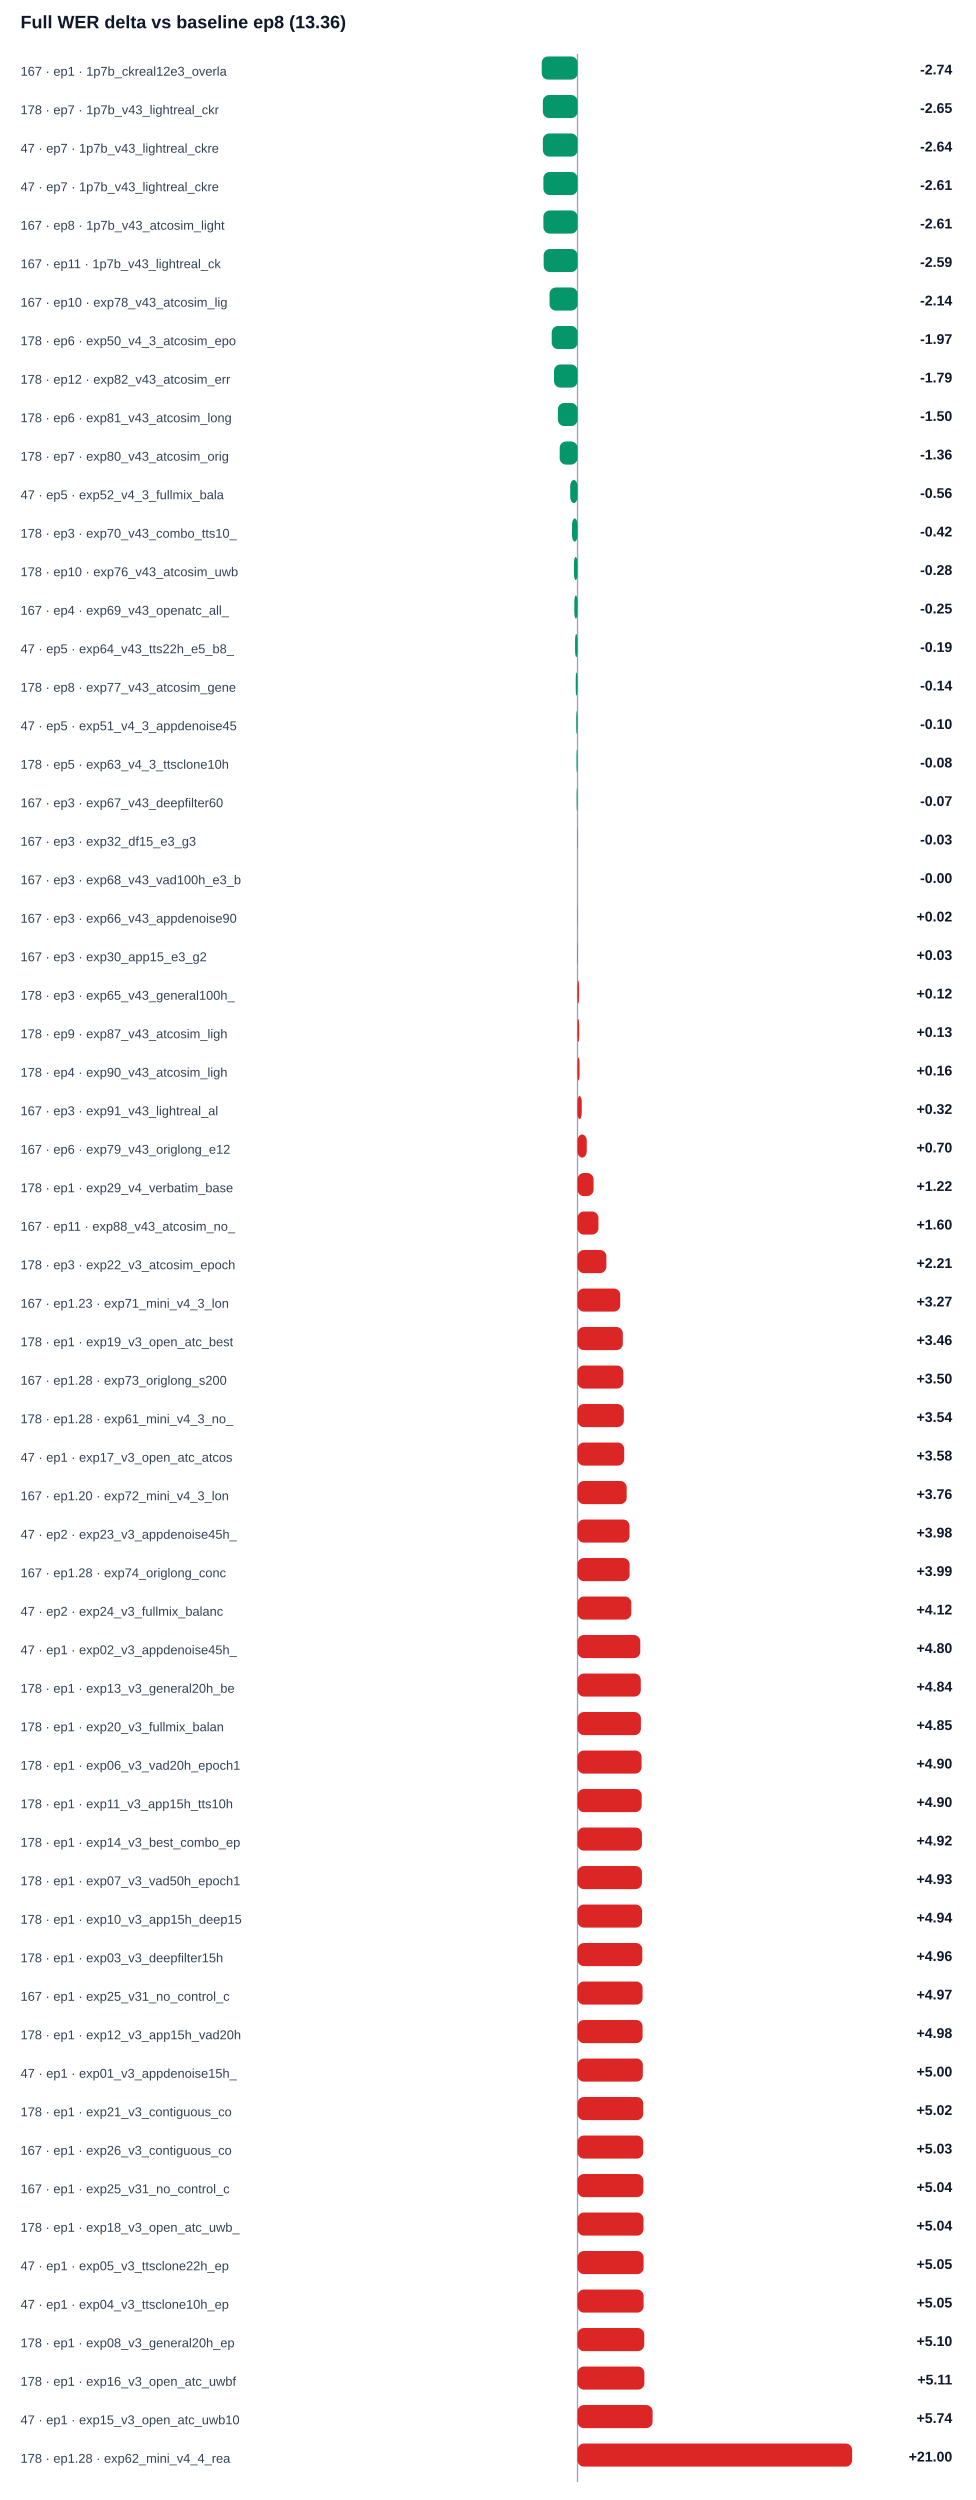
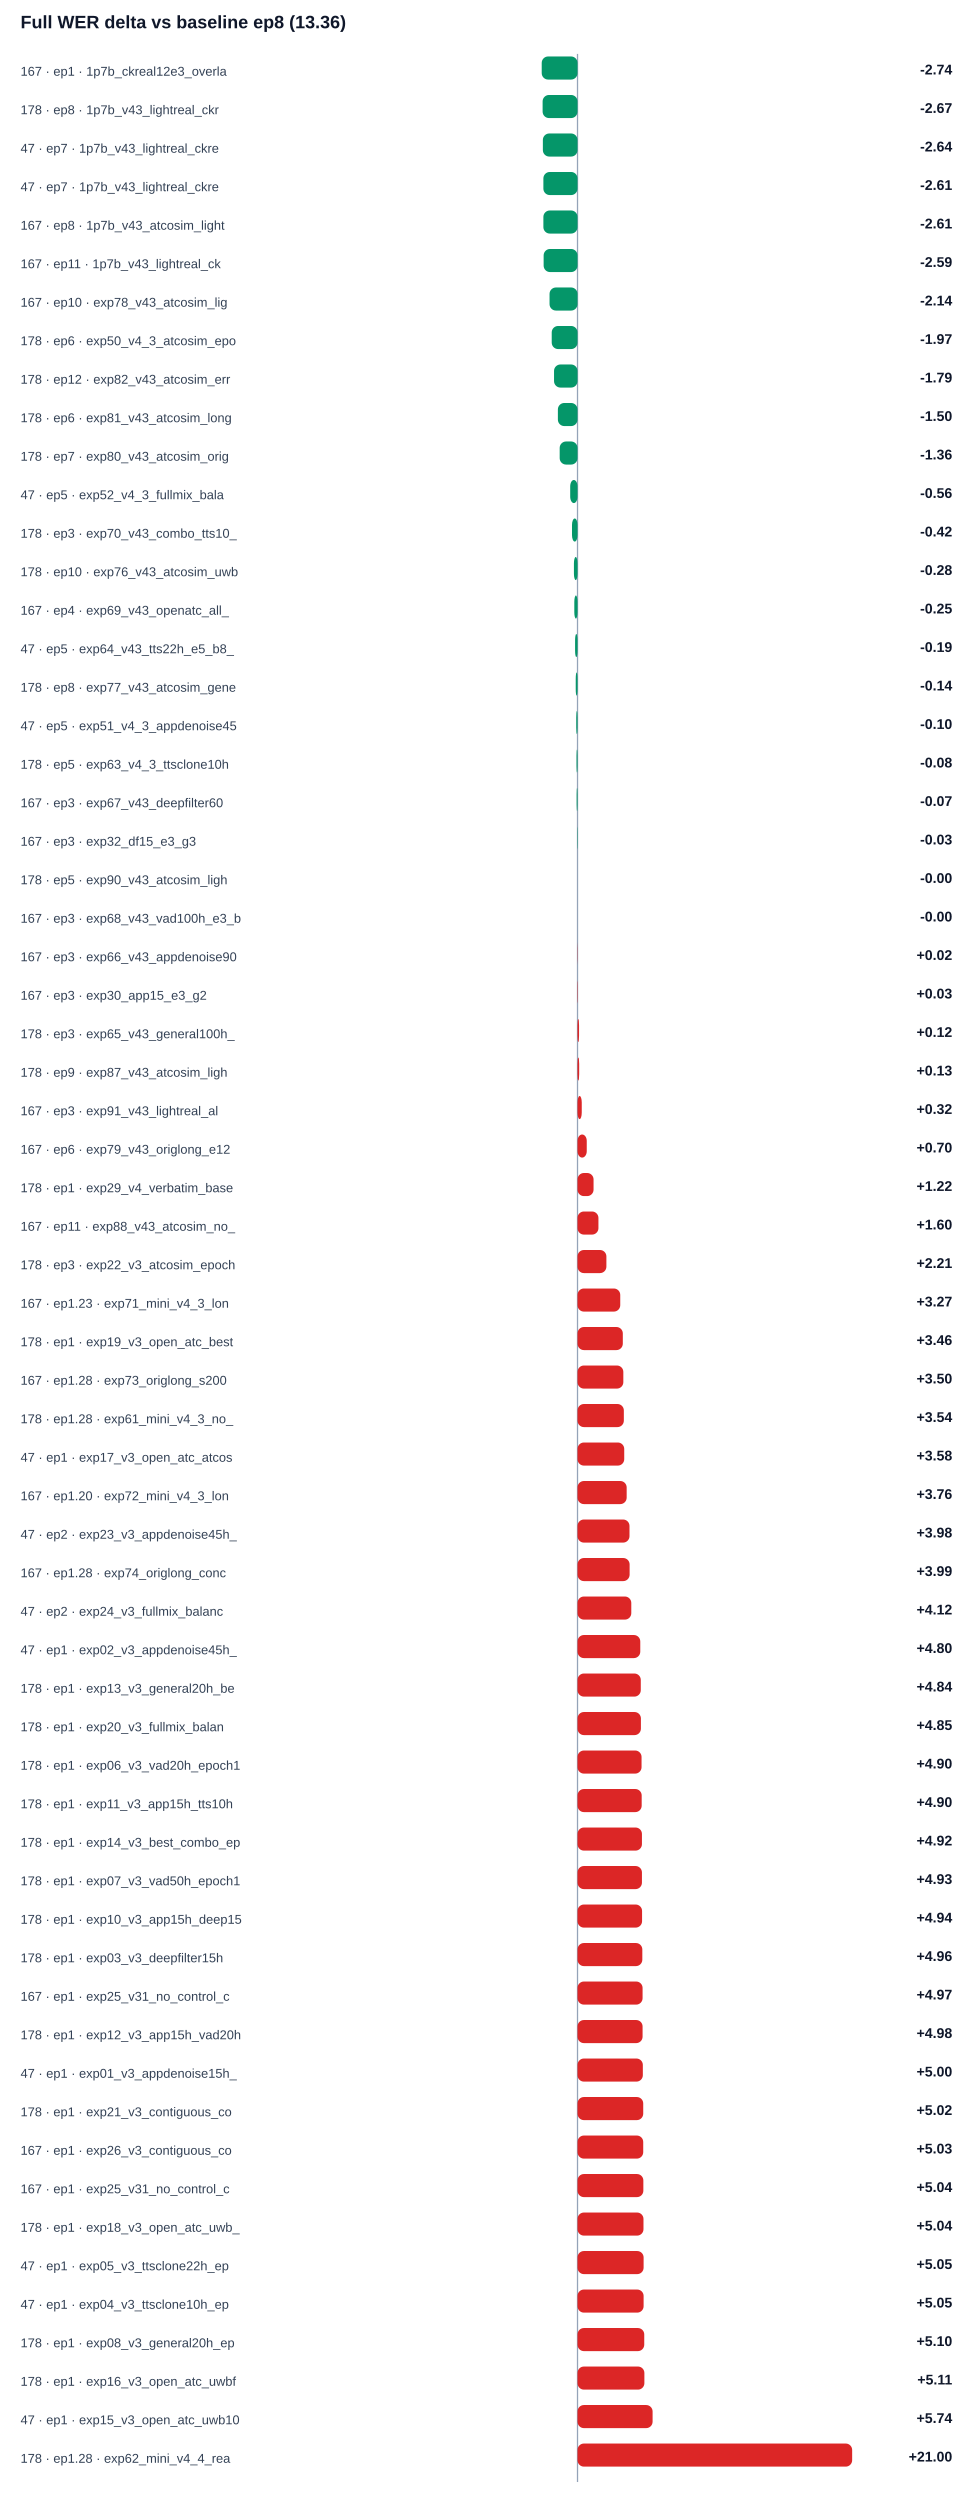
<svg xmlns="http://www.w3.org/2000/svg" width="100%" viewBox="0 0 760 1948" style="max-width:760px;background:#ffffff;border:1px solid #e5e7eb;border-radius:10px;">
  <text x="16.0" y="22.0" font-size="14" fill="#0f172a" text-anchor="start" font-family="Arial, sans-serif" font-weight="700">Full WER delta vs baseline ep8 (13.36)</text>
  <line x1="450" y1="42" x2="450" y2="1934" stroke="#94a3b8" />
  <text x="16.0" y="59.0" font-size="10" fill="#334155" text-anchor="start" font-family="Arial, sans-serif" font-weight="400">167 · ep1 · 1p7b_ckreal12e3_overla</text>
  <rect x="422.1" y="44" width="27.9" height="18" rx="5" fill="#059669" />
  <text x="742.0" y="58.0" font-size="11" fill="#0f172a" text-anchor="end" font-family="Arial, sans-serif" font-weight="700">-2.74</text>
-   <text x="16.0" y="89.0" font-size="10" fill="#334155" text-anchor="start" font-family="Arial, sans-serif" font-weight="400">178 · ep7 · 1p7b_v43_lightreal_ckr</text>
-   <rect x="423.0" y="74" width="27.0" height="18" rx="5" fill="#059669" />
-   <text x="742.0" y="88.0" font-size="11" fill="#0f172a" text-anchor="end" font-family="Arial, sans-serif" font-weight="700">-2.65</text>
+   <text x="16.0" y="89.0" font-size="10" fill="#334155" text-anchor="start" font-family="Arial, sans-serif" font-weight="400">178 · ep8 · 1p7b_v43_lightreal_ckr</text>
+   <rect x="422.8" y="74" width="27.2" height="18" rx="5" fill="#059669" />
+   <text x="742.0" y="88.0" font-size="11" fill="#0f172a" text-anchor="end" font-family="Arial, sans-serif" font-weight="700">-2.67</text>
  <text x="16.0" y="119.0" font-size="10" fill="#334155" text-anchor="start" font-family="Arial, sans-serif" font-weight="400">47 · ep7 · 1p7b_v43_lightreal_ckre</text>
  <rect x="423.0" y="104" width="27.0" height="18" rx="5" fill="#059669" />
  <text x="742.0" y="118.0" font-size="11" fill="#0f172a" text-anchor="end" font-family="Arial, sans-serif" font-weight="700">-2.64</text>
  <text x="16.0" y="149.0" font-size="10" fill="#334155" text-anchor="start" font-family="Arial, sans-serif" font-weight="400">47 · ep7 · 1p7b_v43_lightreal_ckre</text>
  <rect x="423.4" y="134" width="26.6" height="18" rx="5" fill="#059669" />
  <text x="742.0" y="148.0" font-size="11" fill="#0f172a" text-anchor="end" font-family="Arial, sans-serif" font-weight="700">-2.61</text>
  <text x="16.0" y="179.0" font-size="10" fill="#334155" text-anchor="start" font-family="Arial, sans-serif" font-weight="400">167 · ep8 · 1p7b_v43_atcosim_light</text>
  <rect x="423.4" y="164" width="26.6" height="18" rx="5" fill="#059669" />
  <text x="742.0" y="178.0" font-size="11" fill="#0f172a" text-anchor="end" font-family="Arial, sans-serif" font-weight="700">-2.61</text>
  <text x="16.0" y="209.0" font-size="10" fill="#334155" text-anchor="start" font-family="Arial, sans-serif" font-weight="400">167 · ep11 · 1p7b_v43_lightreal_ck</text>
  <rect x="423.6" y="194" width="26.4" height="18" rx="5" fill="#059669" />
  <text x="742.0" y="208.0" font-size="11" fill="#0f172a" text-anchor="end" font-family="Arial, sans-serif" font-weight="700">-2.59</text>
  <text x="16.0" y="239.0" font-size="10" fill="#334155" text-anchor="start" font-family="Arial, sans-serif" font-weight="400">167 · ep10 · exp78_v43_atcosim_lig</text>
  <rect x="428.2" y="224" width="21.8" height="18" rx="5" fill="#059669" />
  <text x="742.0" y="238.0" font-size="11" fill="#0f172a" text-anchor="end" font-family="Arial, sans-serif" font-weight="700">-2.14</text>
  <text x="16.0" y="269.0" font-size="10" fill="#334155" text-anchor="start" font-family="Arial, sans-serif" font-weight="400">178 · ep6 · exp50_v4_3_atcosim_epo</text>
  <rect x="429.9" y="254" width="20.1" height="18" rx="5" fill="#059669" />
  <text x="742.0" y="268.0" font-size="11" fill="#0f172a" text-anchor="end" font-family="Arial, sans-serif" font-weight="700">-1.97</text>
  <text x="16.0" y="299.0" font-size="10" fill="#334155" text-anchor="start" font-family="Arial, sans-serif" font-weight="400">178 · ep12 · exp82_v43_atcosim_err</text>
  <rect x="431.7" y="284" width="18.3" height="18" rx="5" fill="#059669" />
  <text x="742.0" y="298.0" font-size="11" fill="#0f172a" text-anchor="end" font-family="Arial, sans-serif" font-weight="700">-1.79</text>
  <text x="16.0" y="329.0" font-size="10" fill="#334155" text-anchor="start" font-family="Arial, sans-serif" font-weight="400">178 · ep6 · exp81_v43_atcosim_long</text>
  <rect x="434.7" y="314" width="15.3" height="18" rx="5" fill="#059669" />
  <text x="742.0" y="328.0" font-size="11" fill="#0f172a" text-anchor="end" font-family="Arial, sans-serif" font-weight="700">-1.50</text>
  <text x="16.0" y="359.0" font-size="10" fill="#334155" text-anchor="start" font-family="Arial, sans-serif" font-weight="400">178 · ep7 · exp80_v43_atcosim_orig</text>
  <rect x="436.1" y="344" width="13.9" height="18" rx="5" fill="#059669" />
  <text x="742.0" y="358.0" font-size="11" fill="#0f172a" text-anchor="end" font-family="Arial, sans-serif" font-weight="700">-1.36</text>
  <text x="16.0" y="389.0" font-size="10" fill="#334155" text-anchor="start" font-family="Arial, sans-serif" font-weight="400">47 · ep5 · exp52_v4_3_fullmix_bala</text>
  <rect x="444.3" y="374" width="5.7" height="18" rx="5" fill="#059669" />
  <text x="742.0" y="388.0" font-size="11" fill="#0f172a" text-anchor="end" font-family="Arial, sans-serif" font-weight="700">-0.56</text>
  <text x="16.0" y="419.0" font-size="10" fill="#334155" text-anchor="start" font-family="Arial, sans-serif" font-weight="400">178 · ep3 · exp70_v43_combo_tts10_</text>
  <rect x="445.7" y="404" width="4.3" height="18" rx="5" fill="#059669" />
  <text x="742.0" y="418.0" font-size="11" fill="#0f172a" text-anchor="end" font-family="Arial, sans-serif" font-weight="700">-0.42</text>
  <text x="16.0" y="449.0" font-size="10" fill="#334155" text-anchor="start" font-family="Arial, sans-serif" font-weight="400">178 · ep10 · exp76_v43_atcosim_uwb</text>
  <rect x="447.2" y="434" width="2.8" height="18" rx="5" fill="#059669" />
  <text x="742.0" y="448.0" font-size="11" fill="#0f172a" text-anchor="end" font-family="Arial, sans-serif" font-weight="700">-0.28</text>
  <text x="16.0" y="479.0" font-size="10" fill="#334155" text-anchor="start" font-family="Arial, sans-serif" font-weight="400">167 · ep4 · exp69_v43_openatc_all_</text>
  <rect x="447.5" y="464" width="2.5" height="18" rx="5" fill="#059669" />
  <text x="742.0" y="478.0" font-size="11" fill="#0f172a" text-anchor="end" font-family="Arial, sans-serif" font-weight="700">-0.25</text>
  <text x="16.0" y="509.0" font-size="10" fill="#334155" text-anchor="start" font-family="Arial, sans-serif" font-weight="400">47 · ep5 · exp64_v43_tts22h_e5_b8_</text>
  <rect x="448.1" y="494" width="1.9" height="18" rx="5" fill="#059669" />
  <text x="742.0" y="508.0" font-size="11" fill="#0f172a" text-anchor="end" font-family="Arial, sans-serif" font-weight="700">-0.19</text>
  <text x="16.0" y="539.0" font-size="10" fill="#334155" text-anchor="start" font-family="Arial, sans-serif" font-weight="400">178 · ep8 · exp77_v43_atcosim_gene</text>
  <rect x="448.6" y="524" width="1.4" height="18" rx="5" fill="#059669" />
  <text x="742.0" y="538.0" font-size="11" fill="#0f172a" text-anchor="end" font-family="Arial, sans-serif" font-weight="700">-0.14</text>
  <text x="16.0" y="569.0" font-size="10" fill="#334155" text-anchor="start" font-family="Arial, sans-serif" font-weight="400">47 · ep5 · exp51_v4_3_appdenoise45</text>
  <rect x="449.0" y="554" width="1.0" height="18" rx="5" fill="#059669" />
  <text x="742.0" y="568.0" font-size="11" fill="#0f172a" text-anchor="end" font-family="Arial, sans-serif" font-weight="700">-0.10</text>
  <text x="16.0" y="599.0" font-size="10" fill="#334155" text-anchor="start" font-family="Arial, sans-serif" font-weight="400">178 · ep5 · exp63_v4_3_ttsclone10h</text>
  <rect x="449.2" y="584" width="0.8" height="18" rx="5" fill="#059669" />
  <text x="742.0" y="598.0" font-size="11" fill="#0f172a" text-anchor="end" font-family="Arial, sans-serif" font-weight="700">-0.08</text>
  <text x="16.0" y="629.0" font-size="10" fill="#334155" text-anchor="start" font-family="Arial, sans-serif" font-weight="400">167 · ep3 · exp67_v43_deepfilter60</text>
  <rect x="449.3" y="614" width="0.7" height="18" rx="5" fill="#059669" />
  <text x="742.0" y="628.0" font-size="11" fill="#0f172a" text-anchor="end" font-family="Arial, sans-serif" font-weight="700">-0.07</text>
  <text x="16.0" y="659.0" font-size="10" fill="#334155" text-anchor="start" font-family="Arial, sans-serif" font-weight="400">167 · ep3 · exp32_df15_e3_g3</text>
  <rect x="449.7" y="644" width="0.3" height="18" rx="5" fill="#059669" />
  <text x="742.0" y="658.0" font-size="11" fill="#0f172a" text-anchor="end" font-family="Arial, sans-serif" font-weight="700">-0.03</text>
-   <text x="16.0" y="689.0" font-size="10" fill="#334155" text-anchor="start" font-family="Arial, sans-serif" font-weight="400">167 · ep3 · exp68_v43_vad100h_e3_b</text>
+   <text x="16.0" y="689.0" font-size="10" fill="#334155" text-anchor="start" font-family="Arial, sans-serif" font-weight="400">178 · ep5 · exp90_v43_atcosim_ligh</text>
  <rect x="450.0" y="674" width="0.0" height="18" rx="5" fill="#059669" />
  <text x="742.0" y="688.0" font-size="11" fill="#0f172a" text-anchor="end" font-family="Arial, sans-serif" font-weight="700">-0.00</text>
-   <text x="16.0" y="719.0" font-size="10" fill="#334155" text-anchor="start" font-family="Arial, sans-serif" font-weight="400">167 · ep3 · exp66_v43_appdenoise90</text>
-   <rect x="450.0" y="704" width="0.2" height="18" rx="5" fill="#dc2626" />
-   <text x="742.0" y="718.0" font-size="11" fill="#0f172a" text-anchor="end" font-family="Arial, sans-serif" font-weight="700">+0.02</text>
-   <text x="16.0" y="749.0" font-size="10" fill="#334155" text-anchor="start" font-family="Arial, sans-serif" font-weight="400">167 · ep3 · exp30_app15_e3_g2</text>
-   <rect x="450.0" y="734" width="0.3" height="18" rx="5" fill="#dc2626" />
-   <text x="742.0" y="748.0" font-size="11" fill="#0f172a" text-anchor="end" font-family="Arial, sans-serif" font-weight="700">+0.03</text>
-   <text x="16.0" y="779.0" font-size="10" fill="#334155" text-anchor="start" font-family="Arial, sans-serif" font-weight="400">178 · ep3 · exp65_v43_general100h_</text>
-   <rect x="450.0" y="764" width="1.2" height="18" rx="5" fill="#dc2626" />
-   <text x="742.0" y="778.0" font-size="11" fill="#0f172a" text-anchor="end" font-family="Arial, sans-serif" font-weight="700">+0.12</text>
-   <text x="16.0" y="809.0" font-size="10" fill="#334155" text-anchor="start" font-family="Arial, sans-serif" font-weight="400">178 · ep9 · exp87_v43_atcosim_ligh</text>
-   <rect x="450.0" y="794" width="1.3" height="18" rx="5" fill="#dc2626" />
-   <text x="742.0" y="808.0" font-size="11" fill="#0f172a" text-anchor="end" font-family="Arial, sans-serif" font-weight="700">+0.13</text>
-   <text x="16.0" y="839.0" font-size="10" fill="#334155" text-anchor="start" font-family="Arial, sans-serif" font-weight="400">178 · ep4 · exp90_v43_atcosim_ligh</text>
-   <rect x="450.0" y="824" width="1.6" height="18" rx="5" fill="#dc2626" />
-   <text x="742.0" y="838.0" font-size="11" fill="#0f172a" text-anchor="end" font-family="Arial, sans-serif" font-weight="700">+0.16</text>
+   <text x="16.0" y="719.0" font-size="10" fill="#334155" text-anchor="start" font-family="Arial, sans-serif" font-weight="400">167 · ep3 · exp68_v43_vad100h_e3_b</text>
+   <rect x="450.0" y="704" width="0.0" height="18" rx="5" fill="#059669" />
+   <text x="742.0" y="718.0" font-size="11" fill="#0f172a" text-anchor="end" font-family="Arial, sans-serif" font-weight="700">-0.00</text>
+   <text x="16.0" y="749.0" font-size="10" fill="#334155" text-anchor="start" font-family="Arial, sans-serif" font-weight="400">167 · ep3 · exp66_v43_appdenoise90</text>
+   <rect x="450.0" y="734" width="0.2" height="18" rx="5" fill="#dc2626" />
+   <text x="742.0" y="748.0" font-size="11" fill="#0f172a" text-anchor="end" font-family="Arial, sans-serif" font-weight="700">+0.02</text>
+   <text x="16.0" y="779.0" font-size="10" fill="#334155" text-anchor="start" font-family="Arial, sans-serif" font-weight="400">167 · ep3 · exp30_app15_e3_g2</text>
+   <rect x="450.0" y="764" width="0.3" height="18" rx="5" fill="#dc2626" />
+   <text x="742.0" y="778.0" font-size="11" fill="#0f172a" text-anchor="end" font-family="Arial, sans-serif" font-weight="700">+0.03</text>
+   <text x="16.0" y="809.0" font-size="10" fill="#334155" text-anchor="start" font-family="Arial, sans-serif" font-weight="400">178 · ep3 · exp65_v43_general100h_</text>
+   <rect x="450.0" y="794" width="1.2" height="18" rx="5" fill="#dc2626" />
+   <text x="742.0" y="808.0" font-size="11" fill="#0f172a" text-anchor="end" font-family="Arial, sans-serif" font-weight="700">+0.12</text>
+   <text x="16.0" y="839.0" font-size="10" fill="#334155" text-anchor="start" font-family="Arial, sans-serif" font-weight="400">178 · ep9 · exp87_v43_atcosim_ligh</text>
+   <rect x="450.0" y="824" width="1.3" height="18" rx="5" fill="#dc2626" />
+   <text x="742.0" y="838.0" font-size="11" fill="#0f172a" text-anchor="end" font-family="Arial, sans-serif" font-weight="700">+0.13</text>
  <text x="16.0" y="869.0" font-size="10" fill="#334155" text-anchor="start" font-family="Arial, sans-serif" font-weight="400">167 · ep3 · exp91_v43_lightreal_al</text>
  <rect x="450.0" y="854" width="3.3" height="18" rx="5" fill="#dc2626" />
  <text x="742.0" y="868.0" font-size="11" fill="#0f172a" text-anchor="end" font-family="Arial, sans-serif" font-weight="700">+0.32</text>
  <text x="16.0" y="899.0" font-size="10" fill="#334155" text-anchor="start" font-family="Arial, sans-serif" font-weight="400">167 · ep6 · exp79_v43_origlong_e12</text>
  <rect x="450.0" y="884" width="7.2" height="18" rx="5" fill="#dc2626" />
  <text x="742.0" y="898.0" font-size="11" fill="#0f172a" text-anchor="end" font-family="Arial, sans-serif" font-weight="700">+0.70</text>
  <text x="16.0" y="929.0" font-size="10" fill="#334155" text-anchor="start" font-family="Arial, sans-serif" font-weight="400">178 · ep1 · exp29_v4_verbatim_base</text>
  <rect x="450.0" y="914" width="12.5" height="18" rx="5" fill="#dc2626" />
  <text x="742.0" y="928.0" font-size="11" fill="#0f172a" text-anchor="end" font-family="Arial, sans-serif" font-weight="700">+1.22</text>
  <text x="16.0" y="959.0" font-size="10" fill="#334155" text-anchor="start" font-family="Arial, sans-serif" font-weight="400">167 · ep11 · exp88_v43_atcosim_no_</text>
  <rect x="450.0" y="944" width="16.3" height="18" rx="5" fill="#dc2626" />
  <text x="742.0" y="958.0" font-size="11" fill="#0f172a" text-anchor="end" font-family="Arial, sans-serif" font-weight="700">+1.60</text>
  <text x="16.0" y="989.0" font-size="10" fill="#334155" text-anchor="start" font-family="Arial, sans-serif" font-weight="400">178 · ep3 · exp22_v3_atcosim_epoch</text>
  <rect x="450.0" y="974" width="22.5" height="18" rx="5" fill="#dc2626" />
  <text x="742.0" y="988.0" font-size="11" fill="#0f172a" text-anchor="end" font-family="Arial, sans-serif" font-weight="700">+2.21</text>
  <text x="16.0" y="1019.0" font-size="10" fill="#334155" text-anchor="start" font-family="Arial, sans-serif" font-weight="400">167 · ep1.23 · exp71_mini_v4_3_lon</text>
  <rect x="450.0" y="1004" width="33.3" height="18" rx="5" fill="#dc2626" />
  <text x="742.0" y="1018.0" font-size="11" fill="#0f172a" text-anchor="end" font-family="Arial, sans-serif" font-weight="700">+3.27</text>
  <text x="16.0" y="1049.0" font-size="10" fill="#334155" text-anchor="start" font-family="Arial, sans-serif" font-weight="400">178 · ep1 · exp19_v3_open_atc_best</text>
  <rect x="450.0" y="1034" width="35.3" height="18" rx="5" fill="#dc2626" />
  <text x="742.0" y="1048.0" font-size="11" fill="#0f172a" text-anchor="end" font-family="Arial, sans-serif" font-weight="700">+3.46</text>
  <text x="16.0" y="1079.0" font-size="10" fill="#334155" text-anchor="start" font-family="Arial, sans-serif" font-weight="400">167 · ep1.28 · exp73_origlong_s200</text>
  <rect x="450.0" y="1064" width="35.7" height="18" rx="5" fill="#dc2626" />
  <text x="742.0" y="1078.0" font-size="11" fill="#0f172a" text-anchor="end" font-family="Arial, sans-serif" font-weight="700">+3.50</text>
  <text x="16.0" y="1109.0" font-size="10" fill="#334155" text-anchor="start" font-family="Arial, sans-serif" font-weight="400">178 · ep1.28 · exp61_mini_v4_3_no_</text>
  <rect x="450.0" y="1094" width="36.1" height="18" rx="5" fill="#dc2626" />
  <text x="742.0" y="1108.0" font-size="11" fill="#0f172a" text-anchor="end" font-family="Arial, sans-serif" font-weight="700">+3.54</text>
  <text x="16.0" y="1139.0" font-size="10" fill="#334155" text-anchor="start" font-family="Arial, sans-serif" font-weight="400">47 · ep1 · exp17_v3_open_atc_atcos</text>
  <rect x="450.0" y="1124" width="36.4" height="18" rx="5" fill="#dc2626" />
  <text x="742.0" y="1138.0" font-size="11" fill="#0f172a" text-anchor="end" font-family="Arial, sans-serif" font-weight="700">+3.58</text>
  <text x="16.0" y="1169.0" font-size="10" fill="#334155" text-anchor="start" font-family="Arial, sans-serif" font-weight="400">167 · ep1.20 · exp72_mini_v4_3_lon</text>
  <rect x="450.0" y="1154" width="38.3" height="18" rx="5" fill="#dc2626" />
  <text x="742.0" y="1168.0" font-size="11" fill="#0f172a" text-anchor="end" font-family="Arial, sans-serif" font-weight="700">+3.76</text>
  <text x="16.0" y="1199.0" font-size="10" fill="#334155" text-anchor="start" font-family="Arial, sans-serif" font-weight="400">47 · ep2 · exp23_v3_appdenoise45h_</text>
  <rect x="450.0" y="1184" width="40.5" height="18" rx="5" fill="#dc2626" />
  <text x="742.0" y="1198.0" font-size="11" fill="#0f172a" text-anchor="end" font-family="Arial, sans-serif" font-weight="700">+3.98</text>
  <text x="16.0" y="1229.0" font-size="10" fill="#334155" text-anchor="start" font-family="Arial, sans-serif" font-weight="400">167 · ep1.28 · exp74_origlong_conc</text>
  <rect x="450.0" y="1214" width="40.6" height="18" rx="5" fill="#dc2626" />
  <text x="742.0" y="1228.0" font-size="11" fill="#0f172a" text-anchor="end" font-family="Arial, sans-serif" font-weight="700">+3.99</text>
  <text x="16.0" y="1259.0" font-size="10" fill="#334155" text-anchor="start" font-family="Arial, sans-serif" font-weight="400">47 · ep2 · exp24_v3_fullmix_balanc</text>
  <rect x="450.0" y="1244" width="41.9" height="18" rx="5" fill="#dc2626" />
  <text x="742.0" y="1258.0" font-size="11" fill="#0f172a" text-anchor="end" font-family="Arial, sans-serif" font-weight="700">+4.12</text>
  <text x="16.0" y="1289.0" font-size="10" fill="#334155" text-anchor="start" font-family="Arial, sans-serif" font-weight="400">47 · ep1 · exp02_v3_appdenoise45h_</text>
  <rect x="450.0" y="1274" width="48.9" height="18" rx="5" fill="#dc2626" />
  <text x="742.0" y="1288.0" font-size="11" fill="#0f172a" text-anchor="end" font-family="Arial, sans-serif" font-weight="700">+4.80</text>
  <text x="16.0" y="1319.0" font-size="10" fill="#334155" text-anchor="start" font-family="Arial, sans-serif" font-weight="400">178 · ep1 · exp13_v3_general20h_be</text>
  <rect x="450.0" y="1304" width="49.3" height="18" rx="5" fill="#dc2626" />
  <text x="742.0" y="1318.0" font-size="11" fill="#0f172a" text-anchor="end" font-family="Arial, sans-serif" font-weight="700">+4.84</text>
  <text x="16.0" y="1349.0" font-size="10" fill="#334155" text-anchor="start" font-family="Arial, sans-serif" font-weight="400">178 · ep1 · exp20_v3_fullmix_balan</text>
  <rect x="450.0" y="1334" width="49.4" height="18" rx="5" fill="#dc2626" />
  <text x="742.0" y="1348.0" font-size="11" fill="#0f172a" text-anchor="end" font-family="Arial, sans-serif" font-weight="700">+4.85</text>
  <text x="16.0" y="1379.0" font-size="10" fill="#334155" text-anchor="start" font-family="Arial, sans-serif" font-weight="400">178 · ep1 · exp06_v3_vad20h_epoch1</text>
  <rect x="450.0" y="1364" width="49.9" height="18" rx="5" fill="#dc2626" />
  <text x="742.0" y="1378.0" font-size="11" fill="#0f172a" text-anchor="end" font-family="Arial, sans-serif" font-weight="700">+4.90</text>
  <text x="16.0" y="1409.0" font-size="10" fill="#334155" text-anchor="start" font-family="Arial, sans-serif" font-weight="400">178 · ep1 · exp11_v3_app15h_tts10h</text>
  <rect x="450.0" y="1394" width="50.0" height="18" rx="5" fill="#dc2626" />
  <text x="742.0" y="1408.0" font-size="11" fill="#0f172a" text-anchor="end" font-family="Arial, sans-serif" font-weight="700">+4.90</text>
  <text x="16.0" y="1439.0" font-size="10" fill="#334155" text-anchor="start" font-family="Arial, sans-serif" font-weight="400">178 · ep1 · exp14_v3_best_combo_ep</text>
  <rect x="450.0" y="1424" width="50.2" height="18" rx="5" fill="#dc2626" />
  <text x="742.0" y="1438.0" font-size="11" fill="#0f172a" text-anchor="end" font-family="Arial, sans-serif" font-weight="700">+4.92</text>
  <text x="16.0" y="1469.0" font-size="10" fill="#334155" text-anchor="start" font-family="Arial, sans-serif" font-weight="400">178 · ep1 · exp07_v3_vad50h_epoch1</text>
  <rect x="450.0" y="1454" width="50.2" height="18" rx="5" fill="#dc2626" />
  <text x="742.0" y="1468.0" font-size="11" fill="#0f172a" text-anchor="end" font-family="Arial, sans-serif" font-weight="700">+4.93</text>
  <text x="16.0" y="1499.0" font-size="10" fill="#334155" text-anchor="start" font-family="Arial, sans-serif" font-weight="400">178 · ep1 · exp10_v3_app15h_deep15</text>
  <rect x="450.0" y="1484" width="50.3" height="18" rx="5" fill="#dc2626" />
  <text x="742.0" y="1498.0" font-size="11" fill="#0f172a" text-anchor="end" font-family="Arial, sans-serif" font-weight="700">+4.94</text>
  <text x="16.0" y="1529.0" font-size="10" fill="#334155" text-anchor="start" font-family="Arial, sans-serif" font-weight="400">178 · ep1 · exp03_v3_deepfilter15h</text>
  <rect x="450.0" y="1514" width="50.5" height="18" rx="5" fill="#dc2626" />
  <text x="742.0" y="1528.0" font-size="11" fill="#0f172a" text-anchor="end" font-family="Arial, sans-serif" font-weight="700">+4.96</text>
  <text x="16.0" y="1559.0" font-size="10" fill="#334155" text-anchor="start" font-family="Arial, sans-serif" font-weight="400">167 · ep1 · exp25_v31_no_control_c</text>
  <rect x="450.0" y="1544" width="50.7" height="18" rx="5" fill="#dc2626" />
  <text x="742.0" y="1558.0" font-size="11" fill="#0f172a" text-anchor="end" font-family="Arial, sans-serif" font-weight="700">+4.97</text>
  <text x="16.0" y="1589.0" font-size="10" fill="#334155" text-anchor="start" font-family="Arial, sans-serif" font-weight="400">178 · ep1 · exp12_v3_app15h_vad20h</text>
  <rect x="450.0" y="1574" width="50.7" height="18" rx="5" fill="#dc2626" />
  <text x="742.0" y="1588.0" font-size="11" fill="#0f172a" text-anchor="end" font-family="Arial, sans-serif" font-weight="700">+4.98</text>
  <text x="16.0" y="1619.0" font-size="10" fill="#334155" text-anchor="start" font-family="Arial, sans-serif" font-weight="400">47 · ep1 · exp01_v3_appdenoise15h_</text>
  <rect x="450.0" y="1604" width="50.9" height="18" rx="5" fill="#dc2626" />
  <text x="742.0" y="1618.0" font-size="11" fill="#0f172a" text-anchor="end" font-family="Arial, sans-serif" font-weight="700">+5.00</text>
  <text x="16.0" y="1649.0" font-size="10" fill="#334155" text-anchor="start" font-family="Arial, sans-serif" font-weight="400">178 · ep1 · exp21_v3_contiguous_co</text>
  <rect x="450.0" y="1634" width="51.2" height="18" rx="5" fill="#dc2626" />
  <text x="742.0" y="1648.0" font-size="11" fill="#0f172a" text-anchor="end" font-family="Arial, sans-serif" font-weight="700">+5.02</text>
  <text x="16.0" y="1679.0" font-size="10" fill="#334155" text-anchor="start" font-family="Arial, sans-serif" font-weight="400">167 · ep1 · exp26_v3_contiguous_co</text>
  <rect x="450.0" y="1664" width="51.2" height="18" rx="5" fill="#dc2626" />
  <text x="742.0" y="1678.0" font-size="11" fill="#0f172a" text-anchor="end" font-family="Arial, sans-serif" font-weight="700">+5.03</text>
  <text x="16.0" y="1709.0" font-size="10" fill="#334155" text-anchor="start" font-family="Arial, sans-serif" font-weight="400">167 · ep1 · exp25_v31_no_control_c</text>
  <rect x="450.0" y="1694" width="51.3" height="18" rx="5" fill="#dc2626" />
  <text x="742.0" y="1708.0" font-size="11" fill="#0f172a" text-anchor="end" font-family="Arial, sans-serif" font-weight="700">+5.04</text>
  <text x="16.0" y="1739.0" font-size="10" fill="#334155" text-anchor="start" font-family="Arial, sans-serif" font-weight="400">178 · ep1 · exp18_v3_open_atc_uwb_</text>
  <rect x="450.0" y="1724" width="51.4" height="18" rx="5" fill="#dc2626" />
  <text x="742.0" y="1738.0" font-size="11" fill="#0f172a" text-anchor="end" font-family="Arial, sans-serif" font-weight="700">+5.04</text>
  <text x="16.0" y="1769.0" font-size="10" fill="#334155" text-anchor="start" font-family="Arial, sans-serif" font-weight="400">47 · ep1 · exp05_v3_ttsclone22h_ep</text>
  <rect x="450.0" y="1754" width="51.5" height="18" rx="5" fill="#dc2626" />
  <text x="742.0" y="1768.0" font-size="11" fill="#0f172a" text-anchor="end" font-family="Arial, sans-serif" font-weight="700">+5.05</text>
  <text x="16.0" y="1799.0" font-size="10" fill="#334155" text-anchor="start" font-family="Arial, sans-serif" font-weight="400">47 · ep1 · exp04_v3_ttsclone10h_ep</text>
  <rect x="450.0" y="1784" width="51.5" height="18" rx="5" fill="#dc2626" />
  <text x="742.0" y="1798.0" font-size="11" fill="#0f172a" text-anchor="end" font-family="Arial, sans-serif" font-weight="700">+5.05</text>
  <text x="16.0" y="1829.0" font-size="10" fill="#334155" text-anchor="start" font-family="Arial, sans-serif" font-weight="400">178 · ep1 · exp08_v3_general20h_ep</text>
  <rect x="450.0" y="1814" width="52.0" height="18" rx="5" fill="#dc2626" />
  <text x="742.0" y="1828.0" font-size="11" fill="#0f172a" text-anchor="end" font-family="Arial, sans-serif" font-weight="700">+5.10</text>
  <text x="16.0" y="1859.0" font-size="10" fill="#334155" text-anchor="start" font-family="Arial, sans-serif" font-weight="400">178 · ep1 · exp16_v3_open_atc_uwbf</text>
  <rect x="450.0" y="1844" width="52.1" height="18" rx="5" fill="#dc2626" />
  <text x="742.0" y="1858.0" font-size="11" fill="#0f172a" text-anchor="end" font-family="Arial, sans-serif" font-weight="700">+5.11</text>
  <text x="16.0" y="1889.0" font-size="10" fill="#334155" text-anchor="start" font-family="Arial, sans-serif" font-weight="400">47 · ep1 · exp15_v3_open_atc_uwb10</text>
  <rect x="450.0" y="1874" width="58.5" height="18" rx="5" fill="#dc2626" />
  <text x="742.0" y="1888.0" font-size="11" fill="#0f172a" text-anchor="end" font-family="Arial, sans-serif" font-weight="700">+5.74</text>
  <text x="16.0" y="1919.0" font-size="10" fill="#334155" text-anchor="start" font-family="Arial, sans-serif" font-weight="400">178 · ep1.28 · exp62_mini_v4_4_rea</text>
  <rect x="450.0" y="1904" width="214.0" height="18" rx="5" fill="#dc2626" />
  <text x="742.0" y="1918.0" font-size="11" fill="#0f172a" text-anchor="end" font-family="Arial, sans-serif" font-weight="700">+21.00</text>
</svg>
